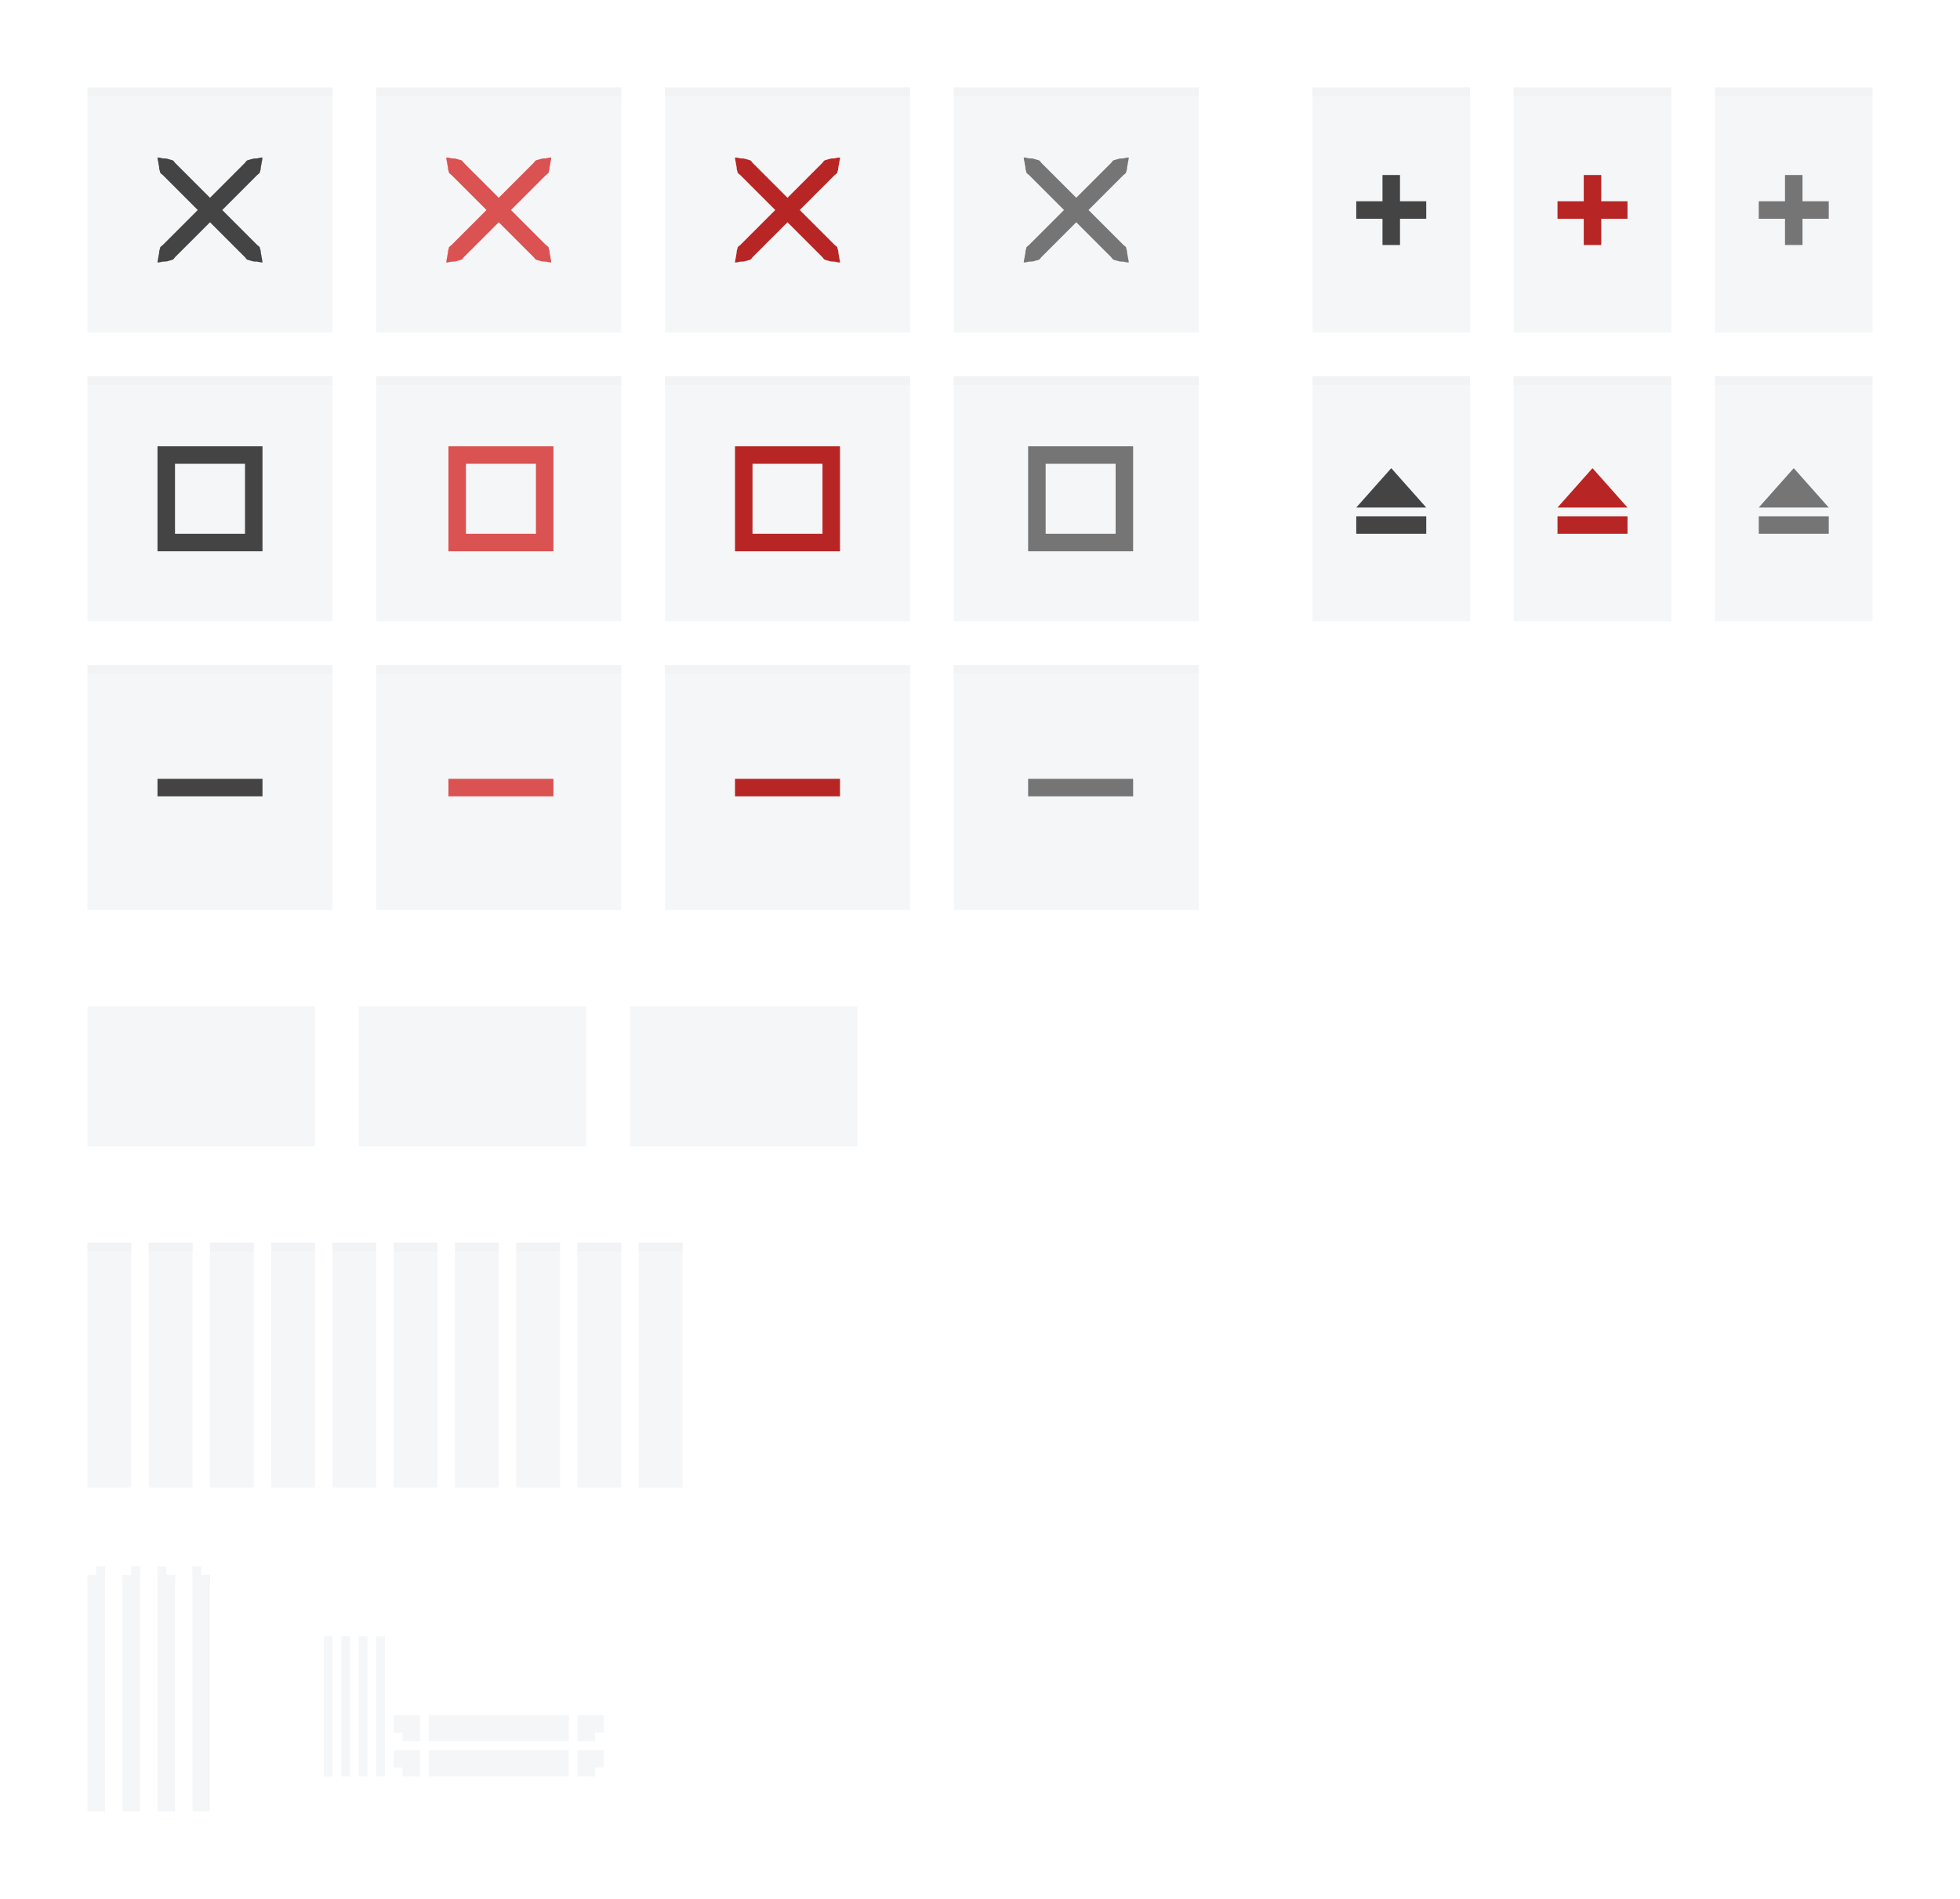
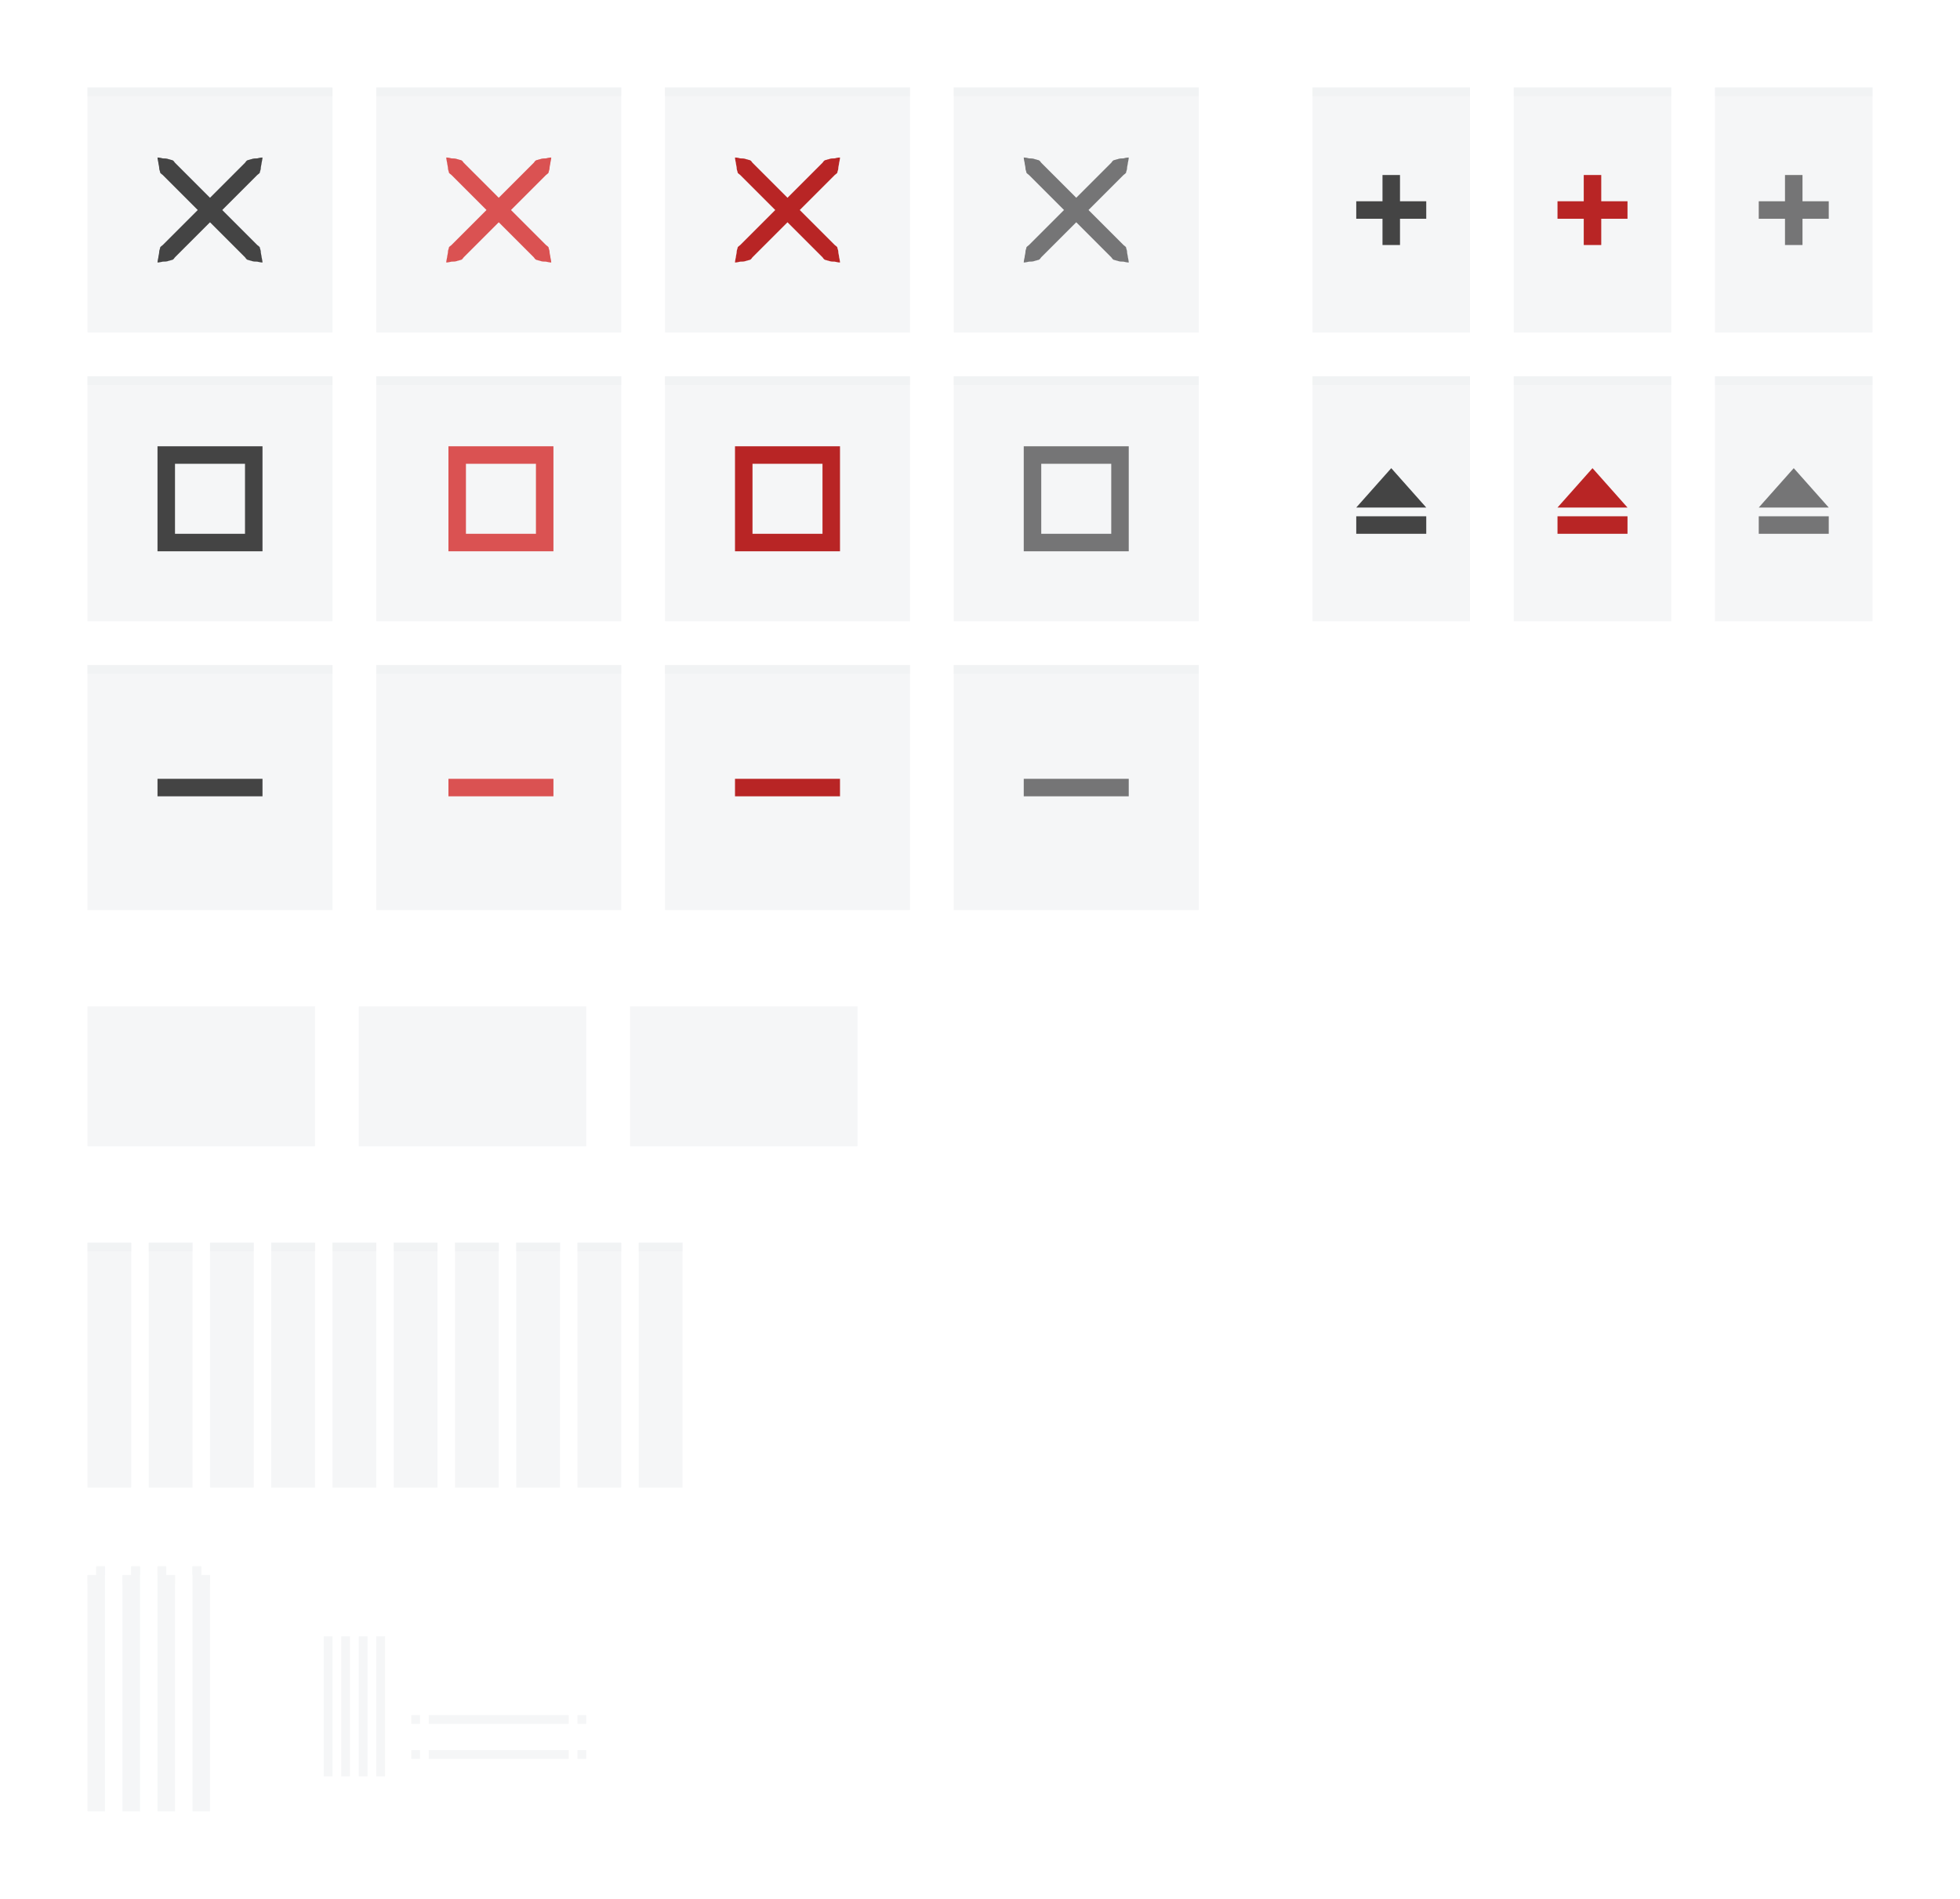
<svg xmlns="http://www.w3.org/2000/svg" xmlns:ns1="http://www.openswatchbook.org/uri/2009/osb" xmlns:xlink="http://www.w3.org/1999/xlink" width="224" height="217" viewBox="0 0 224 217" id="svg2" version="1.1">
  <defs id="defs4">
    <linearGradient id="selected_bg_color" ns1:paint="solid">
      <stop style="stop-color:#5294e2;stop-opacity:1;" offset="0" id="stop4407" />
    </linearGradient>
    <linearGradient id="selected_fg_color" ns1:paint="solid">
      <stop style="stop-color:#ffffffgit;stop-opacity:1;" offset="0" id="stop4402" />
    </linearGradient>
  </defs>
  <g id="layer1" transform="translate(5,-547.3622)">
    <rect style="opacity:1;fill:#f5f6f7;fill-opacity:1;stroke:none;stroke-width:1;stroke-linecap:butt;stroke-linejoin:round;stroke-miterlimit:4;stroke-dasharray:none;stroke-dashoffset:0;stroke-opacity:1" id="menu-active" width="26" height="16" x="5" y="662.362" />
    <use x="0" y="0" xlink:href="#g4206" id="title-1-active" transform="matrix(0.1785714,0,0,1,4.107143,132)" width="100%" height="100%" />
    <g id="stick-active">
      <use height="100%" width="100%" transform="matrix(0.6428571,0,0,1,141.7857,-2.2617187e-5)" id="use4210" xlink:href="#g4206" y="0" x="0" />
      <g style="fill:#a4aab7;fill-opacity:1" transform="translate(2,2.999989)" id="g5140">
        <rect style="opacity:1;fill:#444444;fill-opacity:1;stroke:none;stroke-width:1;stroke-linecap:butt;stroke-linejoin:round;stroke-miterlimit:4;stroke-dasharray:none;stroke-dashoffset:0;stroke-opacity:1" id="rect5123" width="2" height="8" x="151" y="564.362" />
        <rect style="opacity:1;fill:#444444;fill-opacity:1;stroke:none;stroke-width:1;stroke-linecap:butt;stroke-linejoin:round;stroke-miterlimit:4;stroke-dasharray:none;stroke-dashoffset:0;stroke-opacity:1" id="rect5123-1" width="2" height="8" x="567.362" y="-156" transform="matrix(0,1,-1,0,0,0)" />
      </g>
    </g>
    <g id="stick-pressed">
      <use height="100%" width="100%" transform="translate(23,-7.3828127e-6)" id="use5113" xlink:href="#use4210" y="0" x="0" />
      <g style="fill:#5294e2;fill-opacity:1" transform="translate(25,2.999981)" id="g5140-7">
        <rect style="opacity:1;fill:#b82525;fill-opacity:1;stroke:none;stroke-width:1;stroke-linecap:butt;stroke-linejoin:round;stroke-miterlimit:4;stroke-dasharray:none;stroke-dashoffset:0;stroke-opacity:1" id="rect5123-7" width="2" height="8" x="151" y="564.362" />
        <rect style="opacity:1;fill:#b82525;fill-opacity:1;stroke:none;stroke-width:1;stroke-linecap:butt;stroke-linejoin:round;stroke-miterlimit:4;stroke-dasharray:none;stroke-dashoffset:0;stroke-opacity:1" id="rect5123-1-1" width="2" height="8" x="567.362" y="-156" transform="matrix(0,1,-1,0,0,0)" />
      </g>
    </g>
    <g id="stick-inactive">
      <use height="100%" width="100%" transform="translate(46,-7.3828127e-6)" id="use5115" xlink:href="#use4210" y="0" x="0" />
      <g style="fill:#b9bfce;fill-opacity:1" transform="translate(48,2.999981)" id="g5140-1">
        <rect style="opacity:1;fill:#757576;fill-opacity:1;stroke:none;stroke-width:1;stroke-linecap:butt;stroke-linejoin:round;stroke-miterlimit:4;stroke-dasharray:none;stroke-dashoffset:0;stroke-opacity:1" id="rect5123-5" width="2" height="8" x="151" y="564.362" />
        <rect style="opacity:1;fill:#757576;fill-opacity:1;stroke:none;stroke-width:1;stroke-linecap:butt;stroke-linejoin:round;stroke-miterlimit:4;stroke-dasharray:none;stroke-dashoffset:0;stroke-opacity:1" id="rect5123-1-9" width="2" height="8" x="567.362" y="-156" transform="matrix(0,1,-1,0,0,0)" />
      </g>
    </g>
    <g id="shade-active">
      <use height="100%" width="100%" transform="translate(-3.4e-7,32.99999)" id="use5117" xlink:href="#use4210" y="0" x="0" />
      <g style="fill:#a4aab7;fill-opacity:1" transform="translate(-4.68e-6,-1.000023)" id="g5193">
        <rect transform="matrix(0,1,-1,0,0,0)" y="-158" x="607.362" height="8" width="2" id="rect5123-1-7" style="opacity:1;fill:#444444;fill-opacity:1;stroke:none;stroke-width:1;stroke-linecap:butt;stroke-linejoin:round;stroke-miterlimit:4;stroke-dasharray:none;stroke-dashoffset:0;stroke-opacity:1" />
        <path style="opacity:1;fill:#444444;fill-opacity:1;stroke:none;stroke-width:1;stroke-linecap:butt;stroke-linejoin:round;stroke-miterlimit:4;stroke-dasharray:none;stroke-dashoffset:0;stroke-opacity:1" d="m 154,601.862 4,4.5 -8,0 z" id="rect5190" />
      </g>
    </g>
    <g id="shade-pressed">
      <use height="100%" width="100%" transform="translate(23,32.99999)" id="use5119" xlink:href="#use4210" y="0" x="0" />
      <g style="fill:#5294e2;fill-opacity:1" transform="translate(23,-1.000023)" id="g5193-7">
        <rect transform="matrix(0,1,-1,0,0,0)" y="-158" x="607.362" height="8" width="2" id="rect5123-1-7-6" style="opacity:1;fill:#b82525;fill-opacity:1;stroke:none;stroke-width:1;stroke-linecap:butt;stroke-linejoin:round;stroke-miterlimit:4;stroke-dasharray:none;stroke-dashoffset:0;stroke-opacity:1" />
        <path style="opacity:1;fill:#b82525;fill-opacity:1;stroke:none;stroke-width:1;stroke-linecap:butt;stroke-linejoin:round;stroke-miterlimit:4;stroke-dasharray:none;stroke-dashoffset:0;stroke-opacity:1" d="m 154,601.862 4,4.5 -8,0 z" id="rect5190-7" />
      </g>
    </g>
    <g id="shade-inactive">
      <use height="100%" width="100%" transform="translate(46,32.99999)" id="use5121" xlink:href="#use4210" y="0" x="0" />
      <g style="fill:#b9bfce;fill-opacity:1" transform="translate(46,-1.000023)" id="g5193-3">
        <rect transform="matrix(0,1,-1,0,0,0)" y="-158" x="607.362" height="8" width="2" id="rect5123-1-7-65" style="opacity:1;fill:#757576;fill-opacity:1;stroke:none;stroke-width:1;stroke-linecap:butt;stroke-linejoin:round;stroke-miterlimit:4;stroke-dasharray:none;stroke-dashoffset:0;stroke-opacity:1" />
        <path style="opacity:1;fill:#757576;fill-opacity:1;stroke:none;stroke-width:1;stroke-linecap:butt;stroke-linejoin:round;stroke-miterlimit:4;stroke-dasharray:none;stroke-dashoffset:0;stroke-opacity:1" d="m 154,601.862 4,4.5 -8,0 z" id="rect5190-6" />
      </g>
    </g>
    <use x="0" y="0" xlink:href="#menu-active" id="menu-inactive" transform="translate(62,-2.2617187e-5)" width="100%" height="100%" />
    <use x="0" y="0" xlink:href="#menu-active" id="menu-pressed" transform="translate(31,-2.2617187e-5)" width="100%" height="100%" />
    <use x="0" y="0" xlink:href="#title-1-active" id="title-2-active" transform="translate(7,-2.6171874e-6)" width="100%" height="100%" />
    <use x="0" y="0" xlink:href="#title-1-active" id="title-3-active" transform="translate(14,-2.6171872e-6)" width="100%" height="100%" />
    <use x="0" y="0" xlink:href="#title-1-active" id="title-4-active" transform="translate(21,-2.6171874e-6)" width="100%" height="100%" />
    <use x="0" y="0" xlink:href="#title-1-active" id="title-5-active" transform="translate(28,-2.6171874e-6)" width="100%" height="100%" />
    <use x="0" y="0" xlink:href="#title-1-active" id="title-1-inactive" transform="translate(35,-2.6171874e-6)" width="100%" height="100%" />
    <use x="0" y="0" xlink:href="#title-1-active" id="title-2-inactive" transform="translate(42,-2.6171874e-6)" width="100%" height="100%" />
    <use x="0" y="0" xlink:href="#title-1-active" id="title-3-inactive" transform="translate(49,-2.6171874e-6)" width="100%" height="100%" />
    <use x="0" y="0" xlink:href="#title-1-active" id="title-4-inactive" transform="translate(56,-2.6171874e-6)" width="100%" height="100%" />
    <use x="0" y="0" xlink:href="#title-1-active" id="title-5-inactive" transform="translate(63,-2.6171874e-6)" width="100%" height="100%" />
    <g id="top-left-active">
      <path id="rect4138-9" transform="translate(0,552.3622)" d="m 6,174 0,1 -1,0 0,27 2,0 0,-28 -1,0 z" style="opacity:1;fill:#f5f6f7;fill-opacity:1;stroke:none;stroke-width:1;stroke-linecap:butt;stroke-linejoin:round;stroke-miterlimit:4;stroke-dasharray:none;stroke-dashoffset:0;stroke-opacity:1" />
      <rect y="726.362" x="6" height="1" width="1" id="rect5348" style="opacity:1;fill:#f5f6f7;fill-opacity:1;stroke:none;stroke-width:1;stroke-linecap:butt;stroke-linejoin:round;stroke-miterlimit:4;stroke-dasharray:none;stroke-dashoffset:0;stroke-opacity:1" />
      <rect y="727.362" x="5" height="1" width="1" id="rect5350" style="opacity:1;fill:#f5f6f7;fill-opacity:1;stroke:none;stroke-width:1;stroke-linecap:butt;stroke-linejoin:round;stroke-miterlimit:4;stroke-dasharray:none;stroke-dashoffset:0;stroke-opacity:1" />
    </g>
    <use x="0" y="0" xlink:href="#top-left-active" id="top-left-inactive" transform="translate(4,-2.2617187e-5)" width="100%" height="100%" />
    <use x="0" y="0" xlink:href="#top-left-active" id="top-right-active" transform="matrix(-1,0,0,1,20,-2.2617187e-5)" width="100%" height="100%" />
    <use x="0" y="0" xlink:href="#top-left-active" id="top-right-inactive" transform="matrix(-1,0,0,1,24,-2.2617187e-5)" width="100%" height="100%" />
    <rect style="opacity:1;fill:#f5f6f7;fill-opacity:1;stroke:none;stroke-width:1;stroke-linecap:butt;stroke-linejoin:round;stroke-miterlimit:4;stroke-dasharray:none;stroke-dashoffset:0;stroke-opacity:1" id="right-active" width="1" height="16" x="-37" y="734.362" transform="scale(-1,1)" />
    <rect style="opacity:1;fill:#f5f6f7;fill-opacity:1;stroke:none;stroke-width:1;stroke-linecap:butt;stroke-linejoin:round;stroke-miterlimit:4;stroke-dasharray:none;stroke-dashoffset:0;stroke-opacity:1" id="right-inactive" width="1" height="16" x="-39" y="734.362" transform="scale(-1,1)" />
-     <rect style="opacity:1;fill:#f5f6f7;fill-opacity:1;stroke:none;stroke-width:1;stroke-linecap:butt;stroke-linejoin:round;stroke-miterlimit:4;stroke-dasharray:none;stroke-dashoffset:0;stroke-opacity:1" id="bottom-inactive" width="3" height="16" x="-750.362" y="-60" transform="matrix(0,-1,-1,0,0,0)" />
+     <rect style="opacity:1;fill:#f5f6f7;fill-opacity:1;stroke:none;stroke-width:0.577;stroke-linecap:butt;stroke-linejoin:round;stroke-miterlimit:4;stroke-dasharray:none;stroke-dashoffset:0;stroke-opacity:1" id="bottom-inactive" width="1" height="16" x="-748.362" y="-60" transform="matrix(0,-1,-1,0,0,0)" />
    <rect style="opacity:1;fill:#f5f6f7;fill-opacity:1;stroke:none;stroke-width:1;stroke-linecap:butt;stroke-linejoin:round;stroke-miterlimit:4;stroke-dasharray:none;stroke-dashoffset:0;stroke-opacity:1" id="left-active" width="1" height="16" x="-33" y="734.362" transform="scale(-1,1)" />
    <rect style="opacity:1;fill:#f5f6f7;fill-opacity:1;stroke:none;stroke-width:1;stroke-linecap:butt;stroke-linejoin:round;stroke-miterlimit:4;stroke-dasharray:none;stroke-dashoffset:0;stroke-opacity:1" id="left-inactive" width="1" height="16" x="-35" y="734.362" transform="scale(-1,1)" />
-     <rect style="opacity:1;fill:#f5f6f7;fill-opacity:1;stroke:none;stroke-width:1;stroke-linecap:butt;stroke-linejoin:round;stroke-miterlimit:4;stroke-dasharray:none;stroke-dashoffset:0;stroke-opacity:1" id="bottom-active" width="3" height="16" x="-746.362" y="-60" transform="matrix(0,-1,-1,0,0,0)" />
-     <path style="opacity:1;fill:#f5f6f7;fill-opacity:1;stroke:none;stroke-width:1;stroke-linecap:butt;stroke-linejoin:round;stroke-miterlimit:4;stroke-dasharray:none;stroke-dashoffset:0;stroke-opacity:1" d="M 45 196 L 45 198 L 46 198 L 46 199 L 48 199 L 48 196 L 45 196 z " transform="translate(-5,547.3622)" id="bottom-left-active" />
-     <path style="opacity:1;fill:#f5f6f7;fill-opacity:1;stroke:none;stroke-width:1;stroke-linecap:butt;stroke-linejoin:round;stroke-miterlimit:4;stroke-dasharray:none;stroke-dashoffset:0;stroke-opacity:1" d="M 66 196 L 66 199 L 68 199 L 68 198 L 69 198 L 69 196 L 66 196 z " transform="translate(-5,547.3622)" id="bottom-right-active" />
-     <path style="opacity:1;fill:#f5f6f7;fill-opacity:1;stroke:none;stroke-width:1;stroke-linecap:butt;stroke-linejoin:round;stroke-miterlimit:4;stroke-dasharray:none;stroke-dashoffset:0;stroke-opacity:1" d="M 66 200 L 66 203 L 68 203 L 68 202 L 69 202 L 69 200 L 66 200 z " transform="translate(-5,547.3622)" id="bottom-right-inactive" />
-     <path style="opacity:1;fill:#f5f6f7;fill-opacity:1;stroke:none;stroke-width:1;stroke-linecap:butt;stroke-linejoin:round;stroke-miterlimit:4;stroke-dasharray:none;stroke-dashoffset:0;stroke-opacity:1" d="M 45 200 L 45 202 L 46 202 L 46 203 L 48 203 L 48 200 L 45 200 z " transform="translate(-5,547.3622)" id="bottom-left-inactive" />
+     <rect style="opacity:1;fill:#f5f6f7;fill-opacity:1;stroke:none;stroke-width:0.577;stroke-linecap:butt;stroke-linejoin:round;stroke-miterlimit:4;stroke-dasharray:none;stroke-dashoffset:0;stroke-opacity:1" id="bottom-active" width="1" height="16" x="-744.362" y="-60" transform="matrix(0,-1,-1,0,0,0)" />
+     <path style="opacity:1;fill:#f5f6f7;fill-opacity:1;stroke:none;stroke-width:0.333;stroke-linecap:butt;stroke-linejoin:round;stroke-miterlimit:4;stroke-dasharray:none;stroke-dashoffset:0;stroke-opacity:1" d="m 42,743.362 v 0.667 0.333 H 42.333 43 v -1 z" id="bottom-left-active" />
+     <path style="opacity:1;fill:#f5f6f7;fill-opacity:1;stroke:none;stroke-width:0.333;stroke-linecap:butt;stroke-linejoin:round;stroke-miterlimit:4;stroke-dasharray:none;stroke-dashoffset:0;stroke-opacity:1" d="m 61,743.362 v 1 H 61.667 62 v -0.333 -0.667 z" id="bottom-right-active" />
+     <path style="opacity:1;fill:#f5f6f7;fill-opacity:1;stroke:none;stroke-width:0.333;stroke-linecap:butt;stroke-linejoin:round;stroke-miterlimit:4;stroke-dasharray:none;stroke-dashoffset:0;stroke-opacity:1" d="m 61,747.362 v 1 H 61.667 62 v -0.333 -0.667 z" id="bottom-right-inactive" />
+     <path style="opacity:1;fill:#f5f6f7;fill-opacity:1;stroke:none;stroke-width:0.333;stroke-linecap:butt;stroke-linejoin:round;stroke-miterlimit:4;stroke-dasharray:none;stroke-dashoffset:0;stroke-opacity:1" d="m 42,747.362 v 0.667 0.333 H 42.333 43 v -1 z" id="bottom-left-inactive" />
    <g id="hide-active">
      <use height="100%" width="100%" transform="translate(0,65.99998)" id="use4234" xlink:href="#g4206" y="0" x="0" />
      <rect style="fill:#444444;fill-opacity:1;stroke-width:1.225" x="13" y="636.362" width="12" height="2" id="rect992-7" />
    </g>
    <g id="maximize-active">
      <use height="100%" width="100%" transform="translate(0,32.99998)" id="use4220" xlink:href="#g4206" y="0" x="0" />
      <path style="fill:#444444;fill-opacity:1;stroke-width:1.5" d="m 23,608.362 h -8 v -8 h 8 z m 2,-10 H 13 v 12 h 12 z" id="path1003-5" />
    </g>
    <g id="close-active">
      <g style="opacity:1" id="g4206">
        <rect style="opacity:1;fill:#f5f6f7;fill-opacity:1;stroke:none;stroke-width:1;stroke-linecap:butt;stroke-linejoin:round;stroke-miterlimit:4;stroke-dasharray:none;stroke-dashoffset:0;stroke-opacity:1" id="rect4138" width="28" height="28" x="5" y="557.362" />
        <rect style="opacity:0.5;fill:#eeeff1;fill-opacity:1;stroke:none;stroke-width:1;stroke-linecap:butt;stroke-linejoin:round;stroke-miterlimit:4;stroke-dasharray:none;stroke-dashoffset:0;stroke-opacity:1" id="rect4204" width="28" height="1" x="5" y="557.362" />
      </g>
      <g transform="translate(-318.9554,-74.53551)" id="g873">
        <g id="g857" transform="translate(-26.19459,3.185544)">
          <path d="m 370.15,636.712 c 0,0 0,0.2 -0.1,0.6 0,0.2 -0.1,0.4 -0.1,0.7 0,0.1 -0.1,0.3 -0.1,0.4 0,0.1 -0.2,0.2 -0.3,0.3 l -6.7,6.7 -2.7,2.7 c -0.1,0.1 -0.1,0.2 -0.3,0.3 -0.1,0 -0.3,0.1 -0.4,0.1 -0.2,0.1 -0.5,0.1 -0.7,0.1 -0.4,0.1 -0.6,0.1 -0.6,0.1 0,0 0,-0.2 0.1,-0.6 0,-0.2 0.1,-0.4 0.1,-0.7 0,-0.1 0.1,-0.3 0.1,-0.4 0,-0.1 0.2,-0.2 0.3,-0.3 l 2.7,-2.7 6.7,-6.7 c 0.1,-0.1 0.1,-0.2 0.3,-0.3 0.1,0 0.3,-0.1 0.4,-0.1 0.2,-0.1 0.5,-0.1 0.7,-0.1 0.3,-0.1 0.6,-0.1 0.6,-0.1 z" id="a-3-5" style="fill:#444444;fill-opacity:1" />
          <use id="use1015-6" transform="matrix(-1,0,0,1,728.3,0)" xlink:href="#a-3-5" x="0" y="0" width="100%" height="100%" style="fill:#222223;fill-opacity:1" />
        </g>
      </g>
    </g>
    <g id="hide-prelight">
      <use height="100%" width="100%" transform="translate(33,65.99998)" id="use4226" xlink:href="#g4206" y="0" x="0" />
      <rect id="rect1952" height="2" width="12" y="636.362" x="46.25" style="fill:#da5252;fill-opacity:1;stroke-width:1.225" />
    </g>
    <g id="maximize-prelight">
      <use height="100%" width="100%" transform="translate(33,32.99998)" id="use4222" xlink:href="#g4206" y="0" x="0" />
      <path id="path1954" d="m 56.25,608.362 h -8 v -8 h 8 z m 2,-10 h -12 v 12 h 12 z" style="fill:#da5252;fill-opacity:1;stroke-width:1.5" />
    </g>
    <g id="hide-pressed">
      <use height="100%" width="100%" transform="translate(66,65.99998)" id="use4236" xlink:href="#g4206" y="0" x="0" />
      <rect style="fill:#b82525;fill-opacity:1;stroke-width:1.225" x="79" y="636.362" width="12" height="2" id="rect1964" />
    </g>
    <g id="maximize-pressed">
      <use height="100%" width="100%" transform="translate(66,32.99998)" id="use4228" xlink:href="#g4206" y="0" x="0" />
      <path style="fill:#b82525;fill-opacity:1;stroke-width:1.5" d="m 89,608.362 h -8 v -8 h 8 z m 2,-10 H 79 v 12 h 12 z" id="path1966" />
    </g>
    <g id="hide-inactive">
      <use height="100%" width="100%" transform="translate(99,65.99998)" id="use4238" xlink:href="#g4206" y="0" x="0" />
-       <rect id="rect1976" height="2" width="12" y="636.362" x="112.5" style="fill:#757576;fill-opacity:1;stroke-width:1.225" />
+       <rect id="rect1976" height="2" width="12" y="636.362" x="112" style="fill:#757576;fill-opacity:1;stroke-width:1.225" />
    </g>
    <g id="maximize-inactive">
      <use height="100%" width="100%" transform="translate(99,32.99998)" id="use4232" xlink:href="#g4206" y="0" x="0" />
-       <path id="path1978" d="m 122.5,608.362 h -8 v -8 h 8 z m 2,-10 h -12 v 12 h 12 z" style="fill:#757576;fill-opacity:1;stroke-width:1.5" />
+       <path id="path1978" d="m 122,608.362 h -8 v -8 h 8 z m 2,-10 h -12 v 12 h 12 z" style="fill:#757576;fill-opacity:1;stroke-width:1.5" />
    </g>
    <g id="close-prelight">
      <use height="100%" width="100%" transform="translate(33,-2.2617187e-5)" id="use4214" xlink:href="#g4206" y="0" x="0" />
      <g transform="translate(-285.9554,-74.53553)" id="g873-5">
        <g id="g857-7" transform="translate(-26.19459,3.185544)">
          <path d="m 370.15,636.712 c 0,0 0,0.2 -0.1,0.6 0,0.2 -0.1,0.4 -0.1,0.7 0,0.1 -0.1,0.3 -0.1,0.4 0,0.1 -0.2,0.2 -0.3,0.3 l -6.7,6.7 -2.7,2.7 c -0.1,0.1 -0.1,0.2 -0.3,0.3 -0.1,0 -0.3,0.1 -0.4,0.1 -0.2,0.1 -0.5,0.1 -0.7,0.1 -0.4,0.1 -0.6,0.1 -0.6,0.1 0,0 0,-0.2 0.1,-0.6 0,-0.2 0.1,-0.4 0.1,-0.7 0,-0.1 0.1,-0.3 0.1,-0.4 0,-0.1 0.2,-0.2 0.3,-0.3 l 2.7,-2.7 6.7,-6.7 c 0.1,-0.1 0.1,-0.2 0.3,-0.3 0.1,0 0.3,-0.1 0.4,-0.1 0.2,-0.1 0.5,-0.1 0.7,-0.1 0.3,-0.1 0.6,-0.1 0.6,-0.1 z" id="a-3-5-4" style="fill:#da5252;fill-opacity:1" />
          <use id="use1015-6-1" transform="matrix(-1,0,0,1,728.3,0)" xlink:href="#a-3-5-4" x="0" y="0" width="100%" height="100%" style="fill:#222223;fill-opacity:1" />
        </g>
      </g>
    </g>
    <g id="close-pressed">
      <use height="100%" width="100%" transform="translate(66,-2.2617187e-5)" id="use4216" xlink:href="#g4206" y="0" x="0" />
      <g transform="translate(-252.9554,-74.53553)" id="g873-8">
        <g id="g857-5" transform="translate(-26.19459,3.185544)">
          <path d="m 370.15,636.712 c 0,0 0,0.2 -0.1,0.6 0,0.2 -0.1,0.4 -0.1,0.7 0,0.1 -0.1,0.3 -0.1,0.4 0,0.1 -0.2,0.2 -0.3,0.3 l -6.7,6.7 -2.7,2.7 c -0.1,0.1 -0.1,0.2 -0.3,0.3 -0.1,0 -0.3,0.1 -0.4,0.1 -0.2,0.1 -0.5,0.1 -0.7,0.1 -0.4,0.1 -0.6,0.1 -0.6,0.1 0,0 0,-0.2 0.1,-0.6 0,-0.2 0.1,-0.4 0.1,-0.7 0,-0.1 0.1,-0.3 0.1,-0.4 0,-0.1 0.2,-0.2 0.3,-0.3 l 2.7,-2.7 6.7,-6.7 c 0.1,-0.1 0.1,-0.2 0.3,-0.3 0.1,0 0.3,-0.1 0.4,-0.1 0.2,-0.1 0.5,-0.1 0.7,-0.1 0.3,-0.1 0.6,-0.1 0.6,-0.1 z" id="a-3-5-9" style="fill:#b82525;fill-opacity:1" />
          <use id="use1015-6-7" transform="matrix(-1,0,0,1,728.3,0)" xlink:href="#a-3-5-9" x="0" y="0" width="100%" height="100%" style="fill:#222223;fill-opacity:1" />
        </g>
      </g>
    </g>
    <g id="close-inactive">
      <use height="100%" width="100%" transform="translate(99,-2.2617187e-5)" id="use4218" xlink:href="#g4206" y="0" x="0" />
      <g transform="translate(-219.9554,-74.53553)" id="g873-53">
        <g id="g857-8" transform="translate(-26.19459,3.185544)">
          <path d="m 370.15,636.712 c 0,0 0,0.2 -0.1,0.6 0,0.2 -0.1,0.4 -0.1,0.7 0,0.1 -0.1,0.3 -0.1,0.4 0,0.1 -0.2,0.2 -0.3,0.3 l -6.7,6.7 -2.7,2.7 c -0.1,0.1 -0.1,0.2 -0.3,0.3 -0.1,0 -0.3,0.1 -0.4,0.1 -0.2,0.1 -0.5,0.1 -0.7,0.1 -0.4,0.1 -0.6,0.1 -0.6,0.1 0,0 0,-0.2 0.1,-0.6 0,-0.2 0.1,-0.4 0.1,-0.7 0,-0.1 0.1,-0.3 0.1,-0.4 0,-0.1 0.2,-0.2 0.3,-0.3 l 2.7,-2.7 6.7,-6.7 c 0.1,-0.1 0.1,-0.2 0.3,-0.3 0.1,0 0.3,-0.1 0.4,-0.1 0.2,-0.1 0.5,-0.1 0.7,-0.1 0.3,-0.1 0.6,-0.1 0.6,-0.1 z" id="a-3-5-8" style="fill:#757576;fill-opacity:1" />
-           <use id="use1015-6-3" transform="matrix(-1,0,0,1,728.3,0)" xlink:href="#a-3-5-8" x="0" y="0" width="100%" height="100%" style="fill:#222223;fill-opacity:1" />
+           <use id="use1015-6-3" transform="matrix(-1,0,0,1,728.3,4.0000043e-7)" xlink:href="#a-3-5-8" x="0" y="0" width="100%" height="100%" style="fill:#222223;fill-opacity:1" />
        </g>
      </g>
    </g>
  </g>
</svg>
